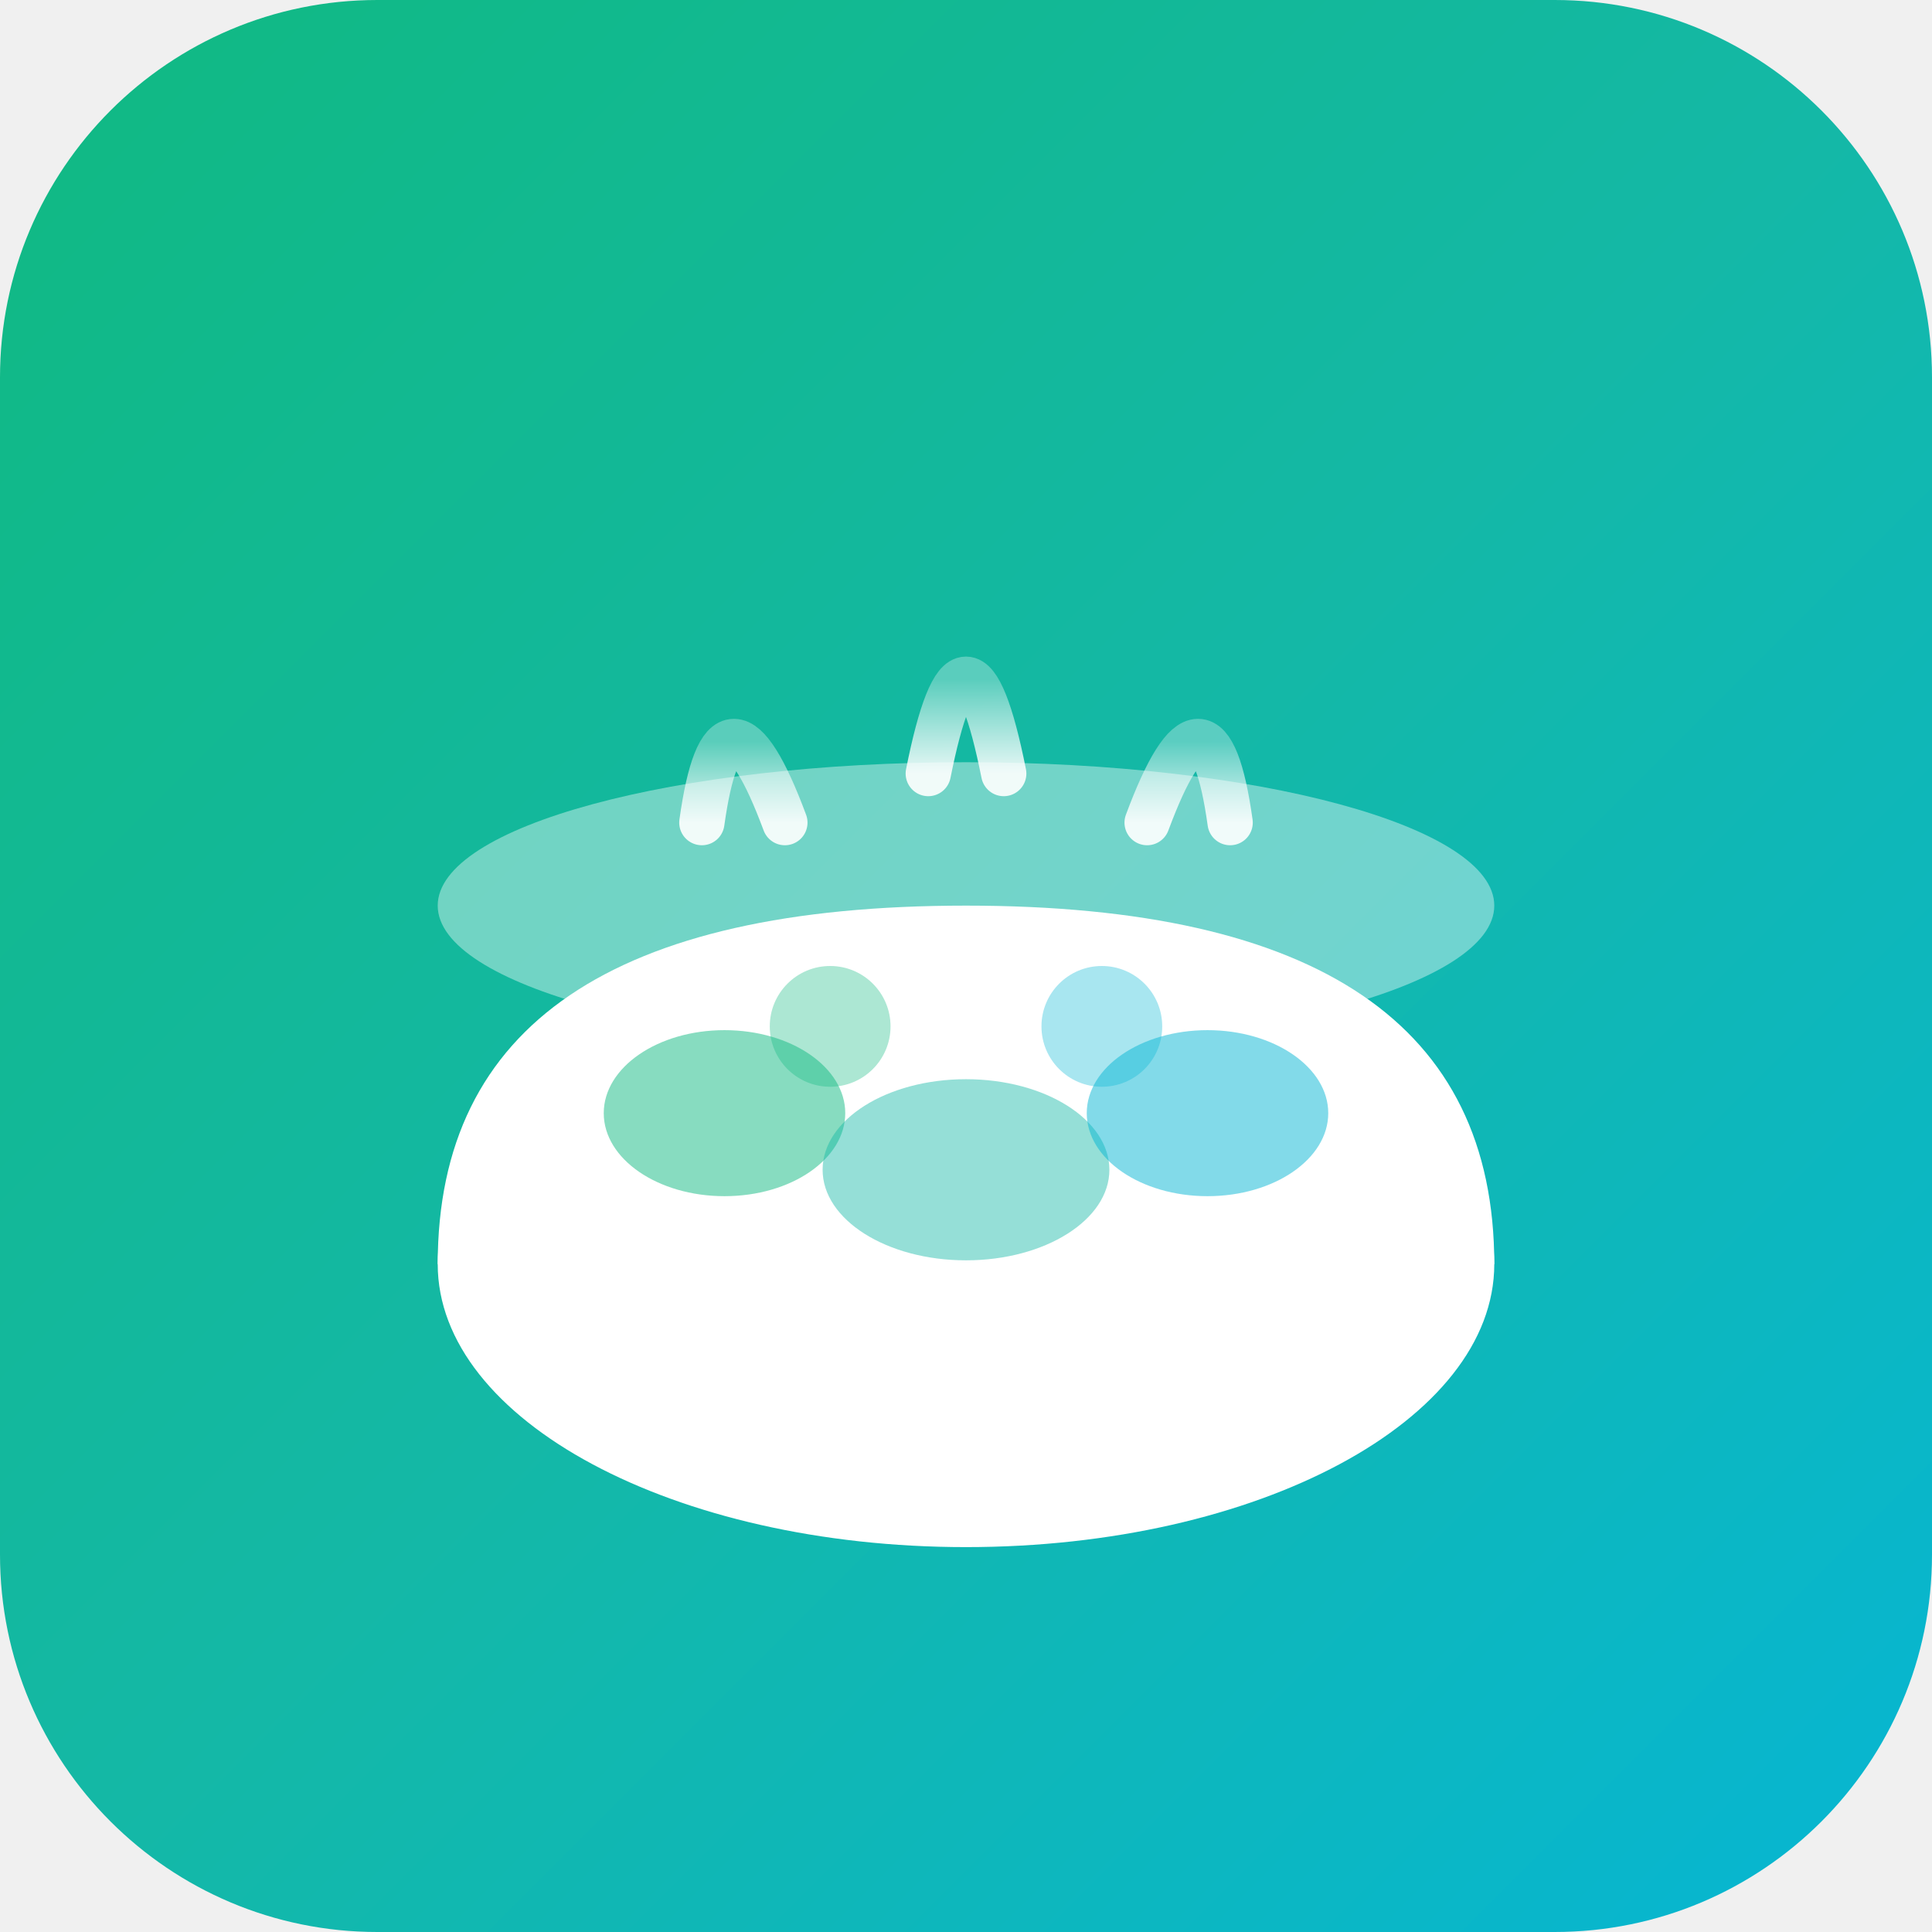
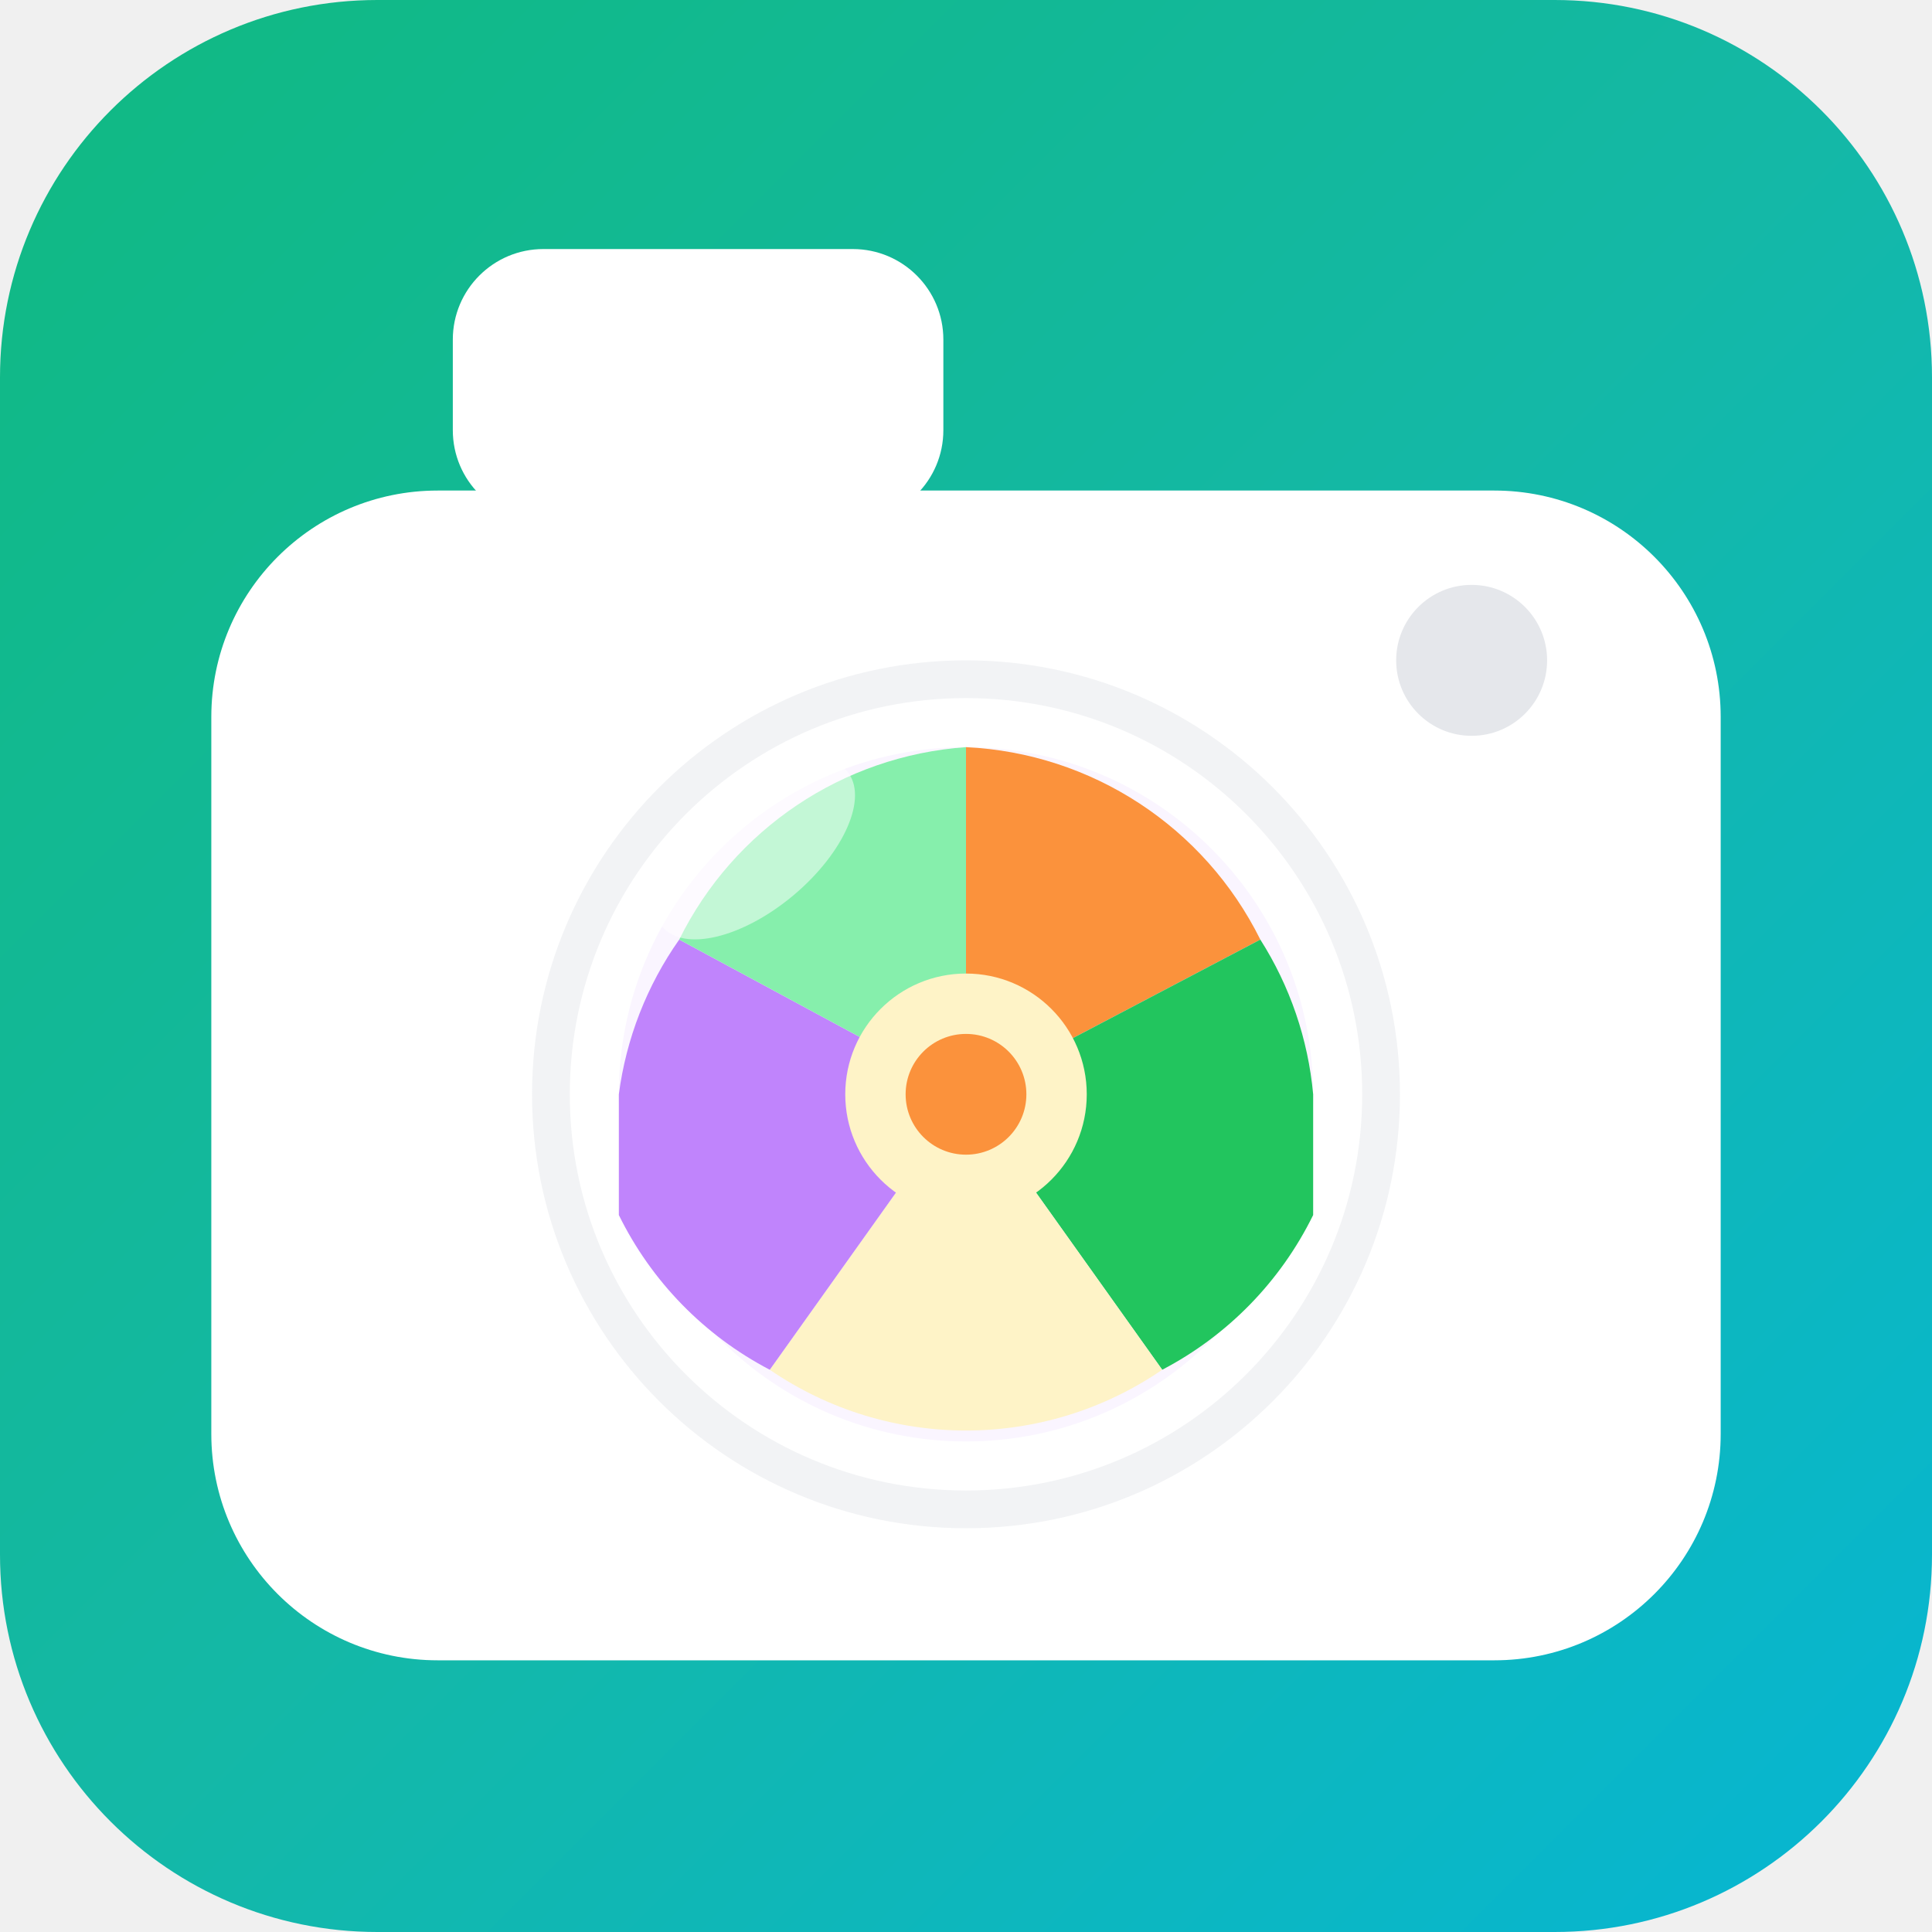
<svg xmlns="http://www.w3.org/2000/svg" viewBox="0 0 512 512" width="512" height="512">
  <defs>
    <linearGradient id="bgGrad" x1="0%" y1="0%" x2="100%" y2="100%">
      <stop offset="0%" style="stop-color:#10b981" />
      <stop offset="50%" style="stop-color:#14b8a6" />
      <stop offset="100%" style="stop-color:#06b6d4" />
    </linearGradient>
-     <linearGradient id="steamGrad" x1="0%" y1="100%" x2="0%" y2="0%">
-       <stop offset="0%" style="stop-color:#ffffff;stop-opacity:0.9" />
-       <stop offset="100%" style="stop-color:#ffffff;stop-opacity:0.3" />
-     </linearGradient>
  </defs>
  <rect width="512" height="512" rx="100" fill="url(#bgGrad)" />
-   <ellipse cx="256" cy="335" rx="140" ry="75" fill="white" />
-   <path d="M116 335 Q116 240 256 240 Q396 240 396 335" fill="white" />
-   <ellipse cx="256" cy="240" rx="140" ry="38" fill="rgba(255,255,255,0.4)" />
-   <path d="M186 218 Q192 175 208 218" stroke="url(#steamGrad)" stroke-width="12" fill="none" stroke-linecap="round" />
-   <path d="M246 205 Q256 155 266 205" stroke="url(#steamGrad)" stroke-width="12" fill="none" stroke-linecap="round" />
-   <path d="M304 218 Q320 175 326 218" stroke="url(#steamGrad)" stroke-width="12" fill="none" stroke-linecap="round" />
-   <ellipse cx="192" cy="295" rx="32" ry="22" fill="#10b981" opacity="0.5" />
-   <ellipse cx="256" cy="310" rx="38" ry="24" fill="#14b8a6" opacity="0.45" />
-   <ellipse cx="320" cy="295" rx="32" ry="22" fill="#06b6d4" opacity="0.5" />
-   <circle cx="220" cy="272" r="16" fill="#10b981" opacity="0.35" />
-   <circle cx="292" cy="272" r="16" fill="#06b6d4" opacity="0.35" />
+   <rect x="56" y="130" width="400" height="310" rx="60" fill="white" />
+   <rect x="120" y="66" width="130" height="72" rx="24" fill="white" />
+   <circle cx="390" cy="175" r="32" fill="white" />
+   <circle cx="390" cy="175" r="20" fill="#e5e7eb" />
+   <circle cx="256" cy="290" r="130" fill="white" />
+   <circle cx="256" cy="290" r="115" fill="#e5e7eb" opacity="0.5" />
+   <circle cx="256" cy="290" r="105" fill="white" />
+   <circle cx="256" cy="290" r="92" fill="#faf5ff" />
+   <path d="M256 290L256 198A92 92 0 0 1 334 249Z" fill="#fb923c" />
+   <path d="M256 290L334 249A92 92 0 0 1 348 290L348 322A92 92 0 0 1 308 363Z" fill="#22c55e" />
+   <path d="M256 290L308 363A92 92 0 0 1 204 363Z" fill="#fef3c7" />
+   <path d="M256 290L204 363A92 92 0 0 1 164 322L164 290A92 92 0 0 1 180 249Z" fill="#c084fc" />
+   <path d="M256 290L180 249A92 92 0 0 1 256 198Z" fill="#86efac" />
+   <circle cx="256" cy="290" r="32" fill="#fef3c7" />
+   <circle cx="256" cy="290" r="16" fill="#fb923c" />
+   <ellipse cx="200" cy="225" rx="32" ry="16" fill="white" opacity="0.5" transform="rotate(-40 200 225)" />
</svg>
